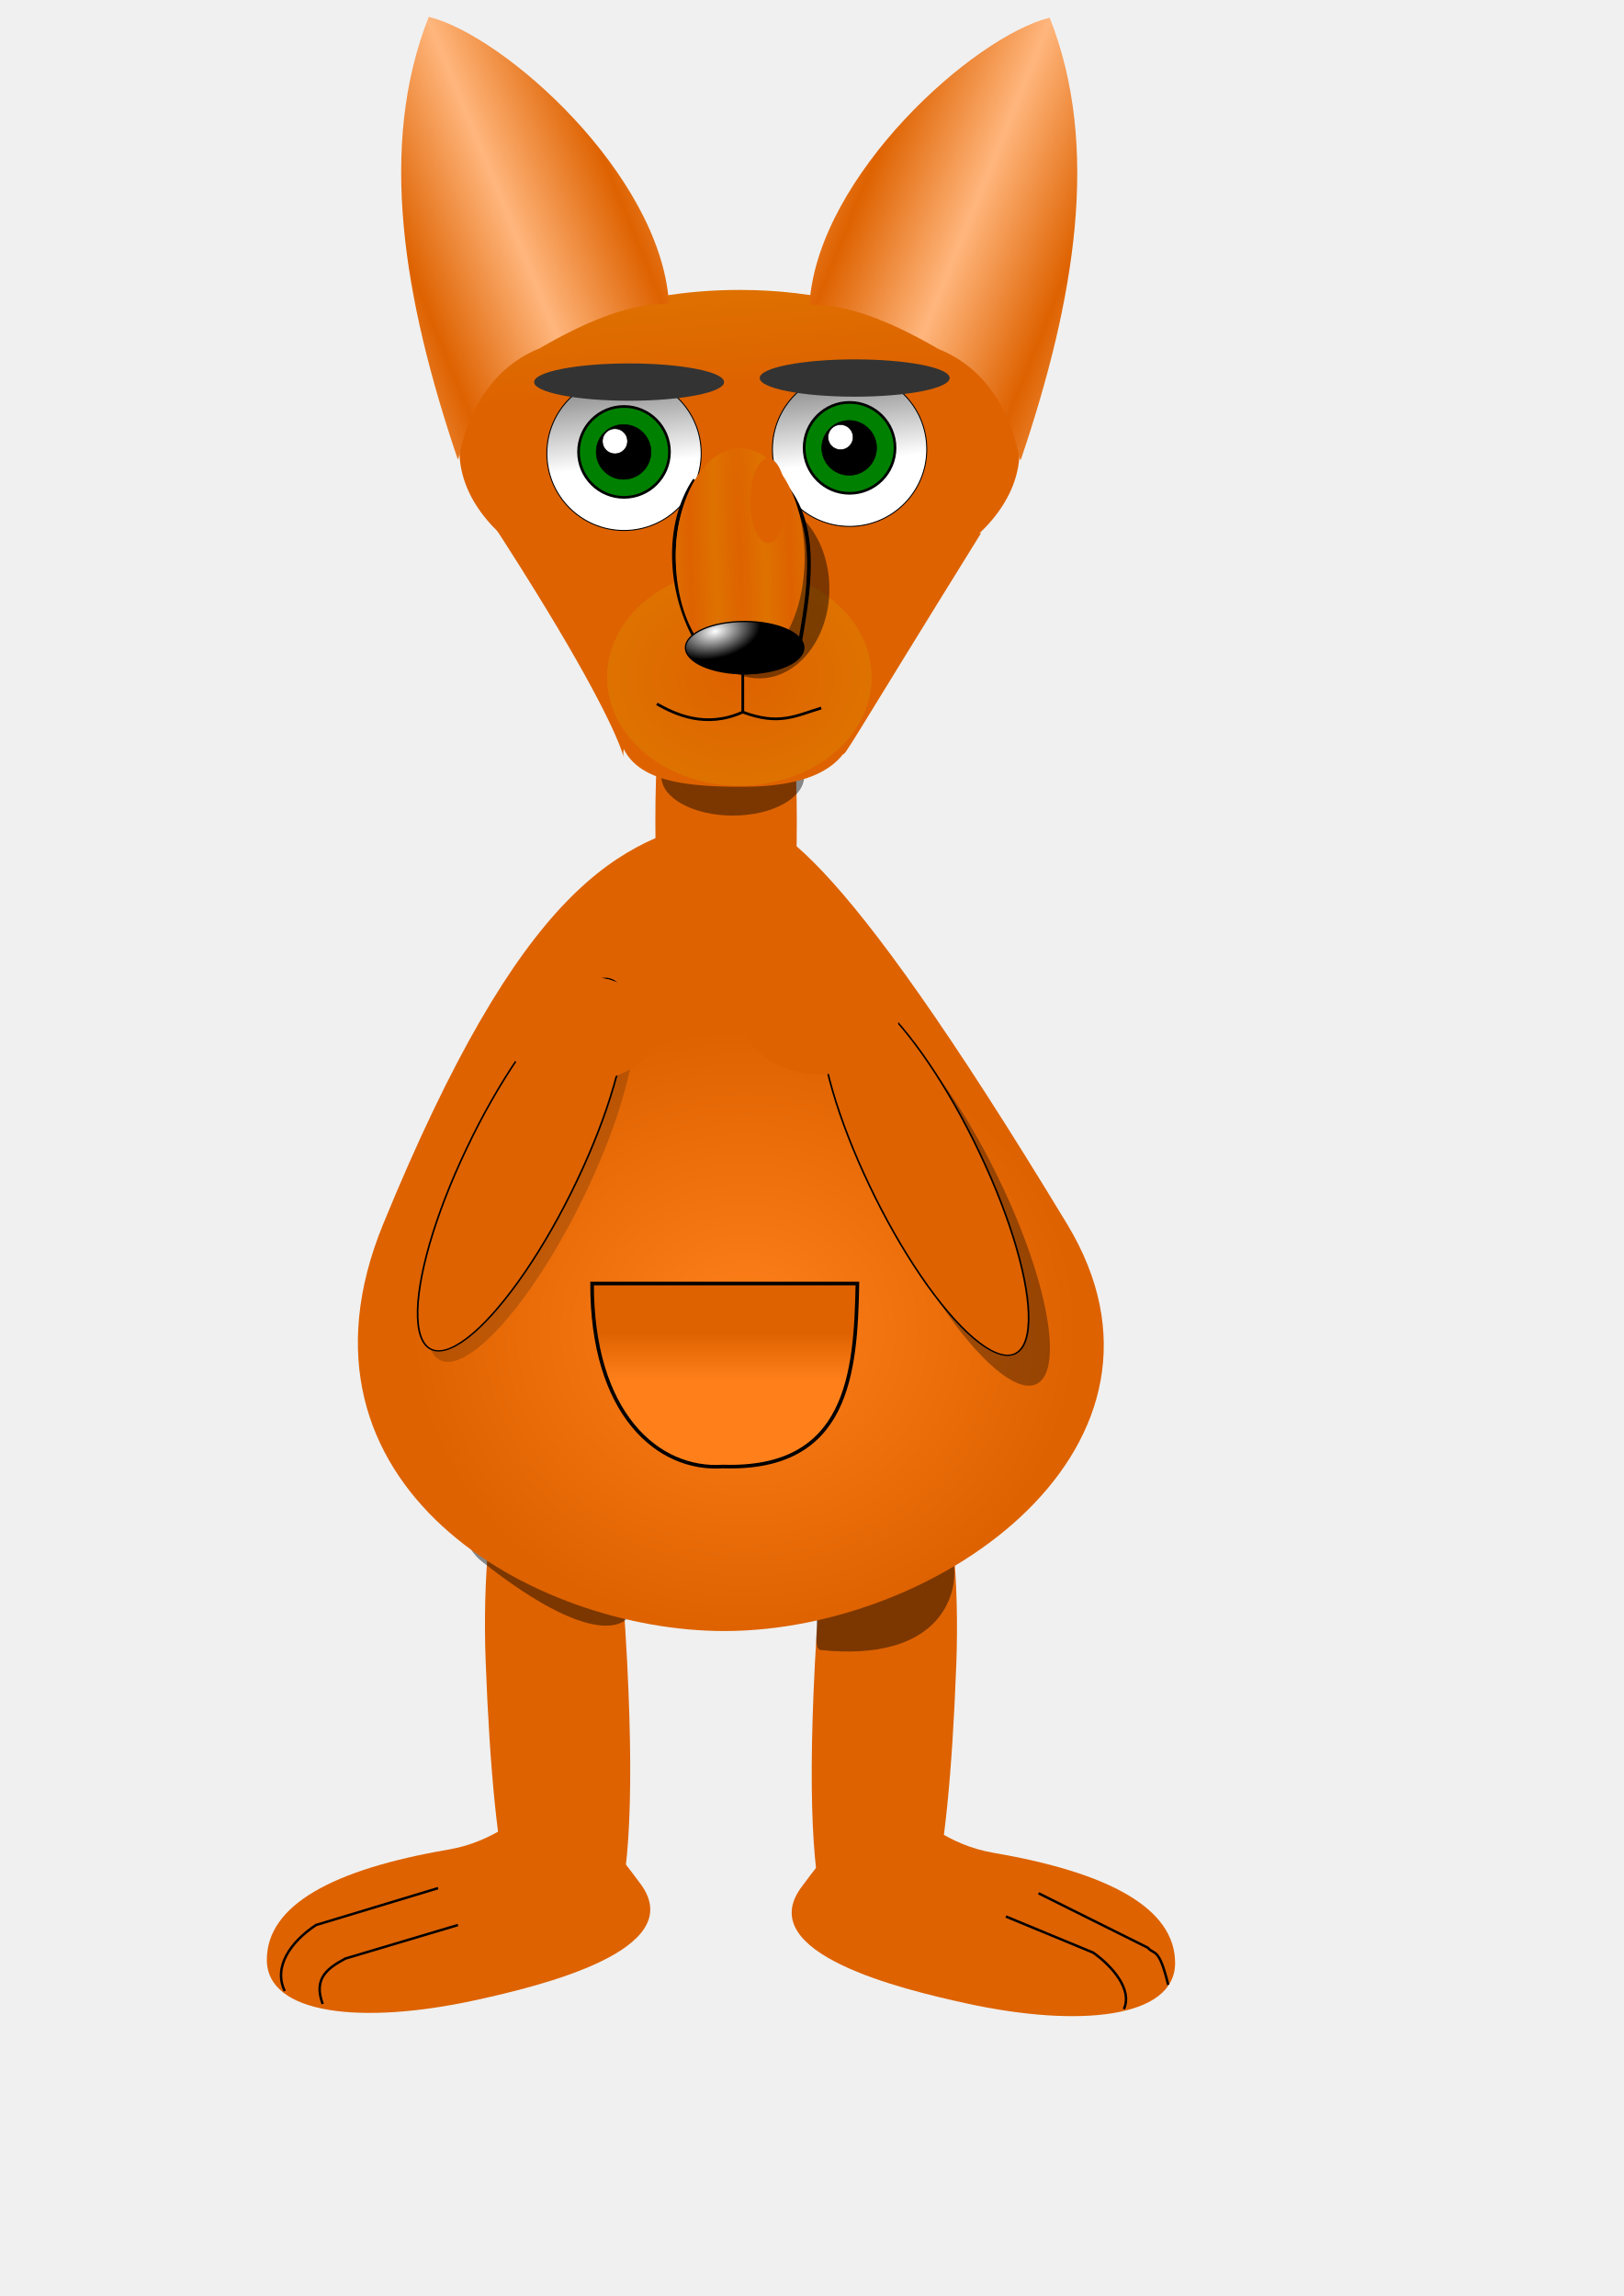
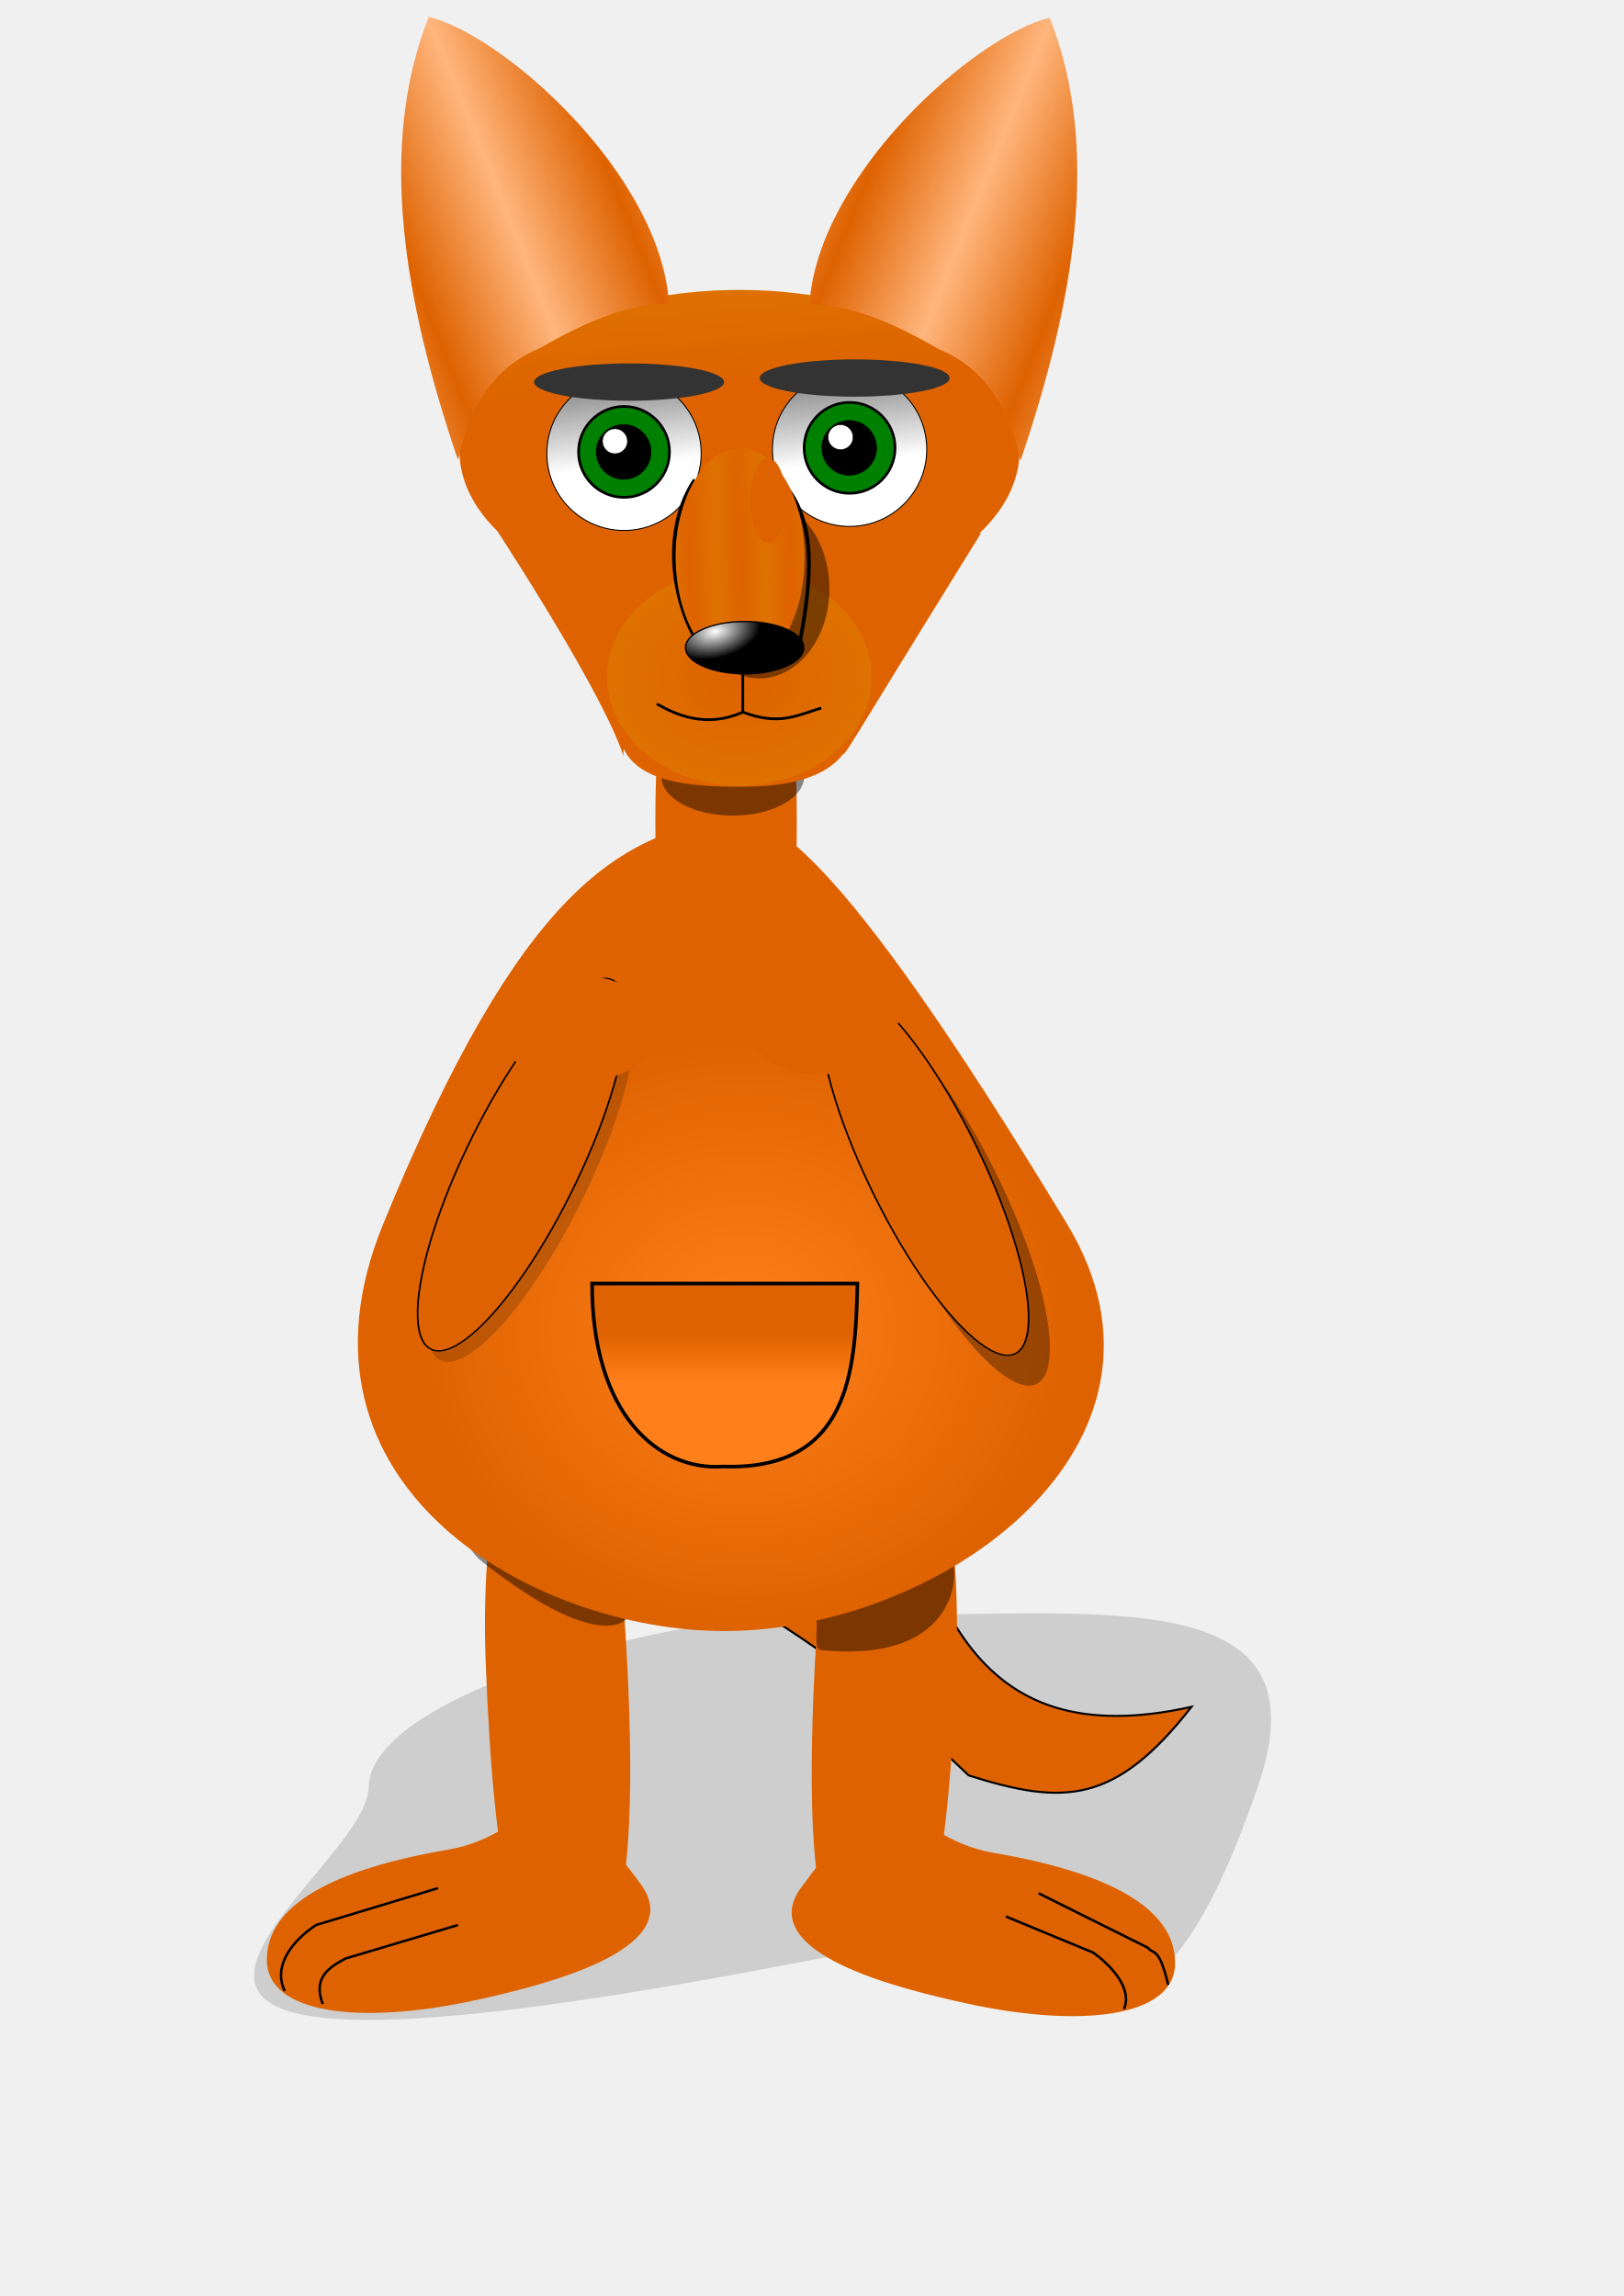
<svg xmlns="http://www.w3.org/2000/svg" xmlns:xlink="http://www.w3.org/1999/xlink" width="210mm" height="297mm" id="svg2" version="1.1">
  <defs id="defs4">
    <linearGradient id="linearGradient4458">
      <stop style="stop-color:#ff801b;stop-opacity:1;" offset="0" id="stop4460" />
      <stop style="stop-color:#de6200;stop-opacity:1;" offset="1" id="stop4462" />
    </linearGradient>
    <linearGradient id="linearGradient4025">
      <stop style="stop-color:#ffffff;stop-opacity:1;" offset="0" id="stop4027" />
      <stop style="stop-color:#000000;stop-opacity:1;" offset="1" id="stop4029" />
    </linearGradient>
    <linearGradient id="linearGradient4017">
      <stop style="stop-color:#de6200;stop-opacity:1;" offset="0" id="stop4019" />
      <stop style="stop-color:#de7200;stop-opacity:1;" offset="1" id="stop4021" />
    </linearGradient>
    <linearGradient id="linearGradient4009">
      <stop style="stop-color:#de6200;stop-opacity:1;" offset="0" id="stop4011" />
      <stop style="stop-color:#ffb67d;stop-opacity:1;" offset="1" id="stop4013" />
    </linearGradient>
    <linearGradient xlink:href="#linearGradient4009" id="linearGradient4015" x1="2002.716" y1="55.599" x2="2102.732" y2="15.109" gradientUnits="userSpaceOnUse" spreadMethod="reflect" gradientTransform="matrix(0.499163,0,0,0.499163,-801.78,96.76718)" />
    <linearGradient xlink:href="#linearGradient4017" id="linearGradient4023" x1="2348.262" y1="193.225" x2="2338.65" y2="83.323" gradientUnits="userSpaceOnUse" gradientTransform="matrix(0.499163,0,0,0.499163,-801.78,93.45089)" />
    <radialGradient xlink:href="#linearGradient4025" id="radialGradient4031" cx="1533.686" cy="757.805" fx="1533.686" fy="757.805" r="137.214" gradientTransform="matrix(0.75315,-0.1727948,0.1002272,0.436854,302.6377,737.6378)" gradientUnits="userSpaceOnUse" />
    <linearGradient xlink:href="#linearGradient4025" id="linearGradient4045" x1="2841.201" y1="480.963" x2="2820.378" y2="293.452" gradientUnits="userSpaceOnUse" />
    <linearGradient xlink:href="#linearGradient4025-3" id="linearGradient4045-5" x1="2841.201" y1="480.963" x2="2820.378" y2="293.452" gradientUnits="userSpaceOnUse" />
    <linearGradient id="linearGradient4025-3">
      <stop style="stop-color:#ffffff;stop-opacity:1;" offset="0" id="stop4027-1" />
      <stop style="stop-color:#000000;stop-opacity:1;" offset="1" id="stop4029-2" />
    </linearGradient>
    <linearGradient xlink:href="#linearGradient4025-3" id="linearGradient4100" gradientUnits="userSpaceOnUse" x1="2841.201" y1="480.963" x2="2820.378" y2="293.452" />
    <linearGradient xlink:href="#linearGradient4025-3-9" id="linearGradient4100-4" gradientUnits="userSpaceOnUse" x1="2841.201" y1="480.963" x2="2820.378" y2="293.452" />
    <linearGradient id="linearGradient4025-3-9">
      <stop style="stop-color:#ffffff;stop-opacity:1;" offset="0" id="stop4027-1-0" />
      <stop style="stop-color:#000000;stop-opacity:1;" offset="1" id="stop4029-2-1" />
    </linearGradient>
    <radialGradient xlink:href="#linearGradient4017" id="radialGradient4214" cx="2282.111" cy="333.182" fx="2282.111" fy="333.182" r="13.287" gradientTransform="matrix(0.1701494,8.832144,-0.3858034,0.02321778,2022.354,-19830.487)" gradientUnits="userSpaceOnUse" spreadMethod="reflect" />
    <linearGradient xlink:href="#linearGradient4009-6" id="linearGradient4015-1" x1="2002.716" y1="55.599" x2="2102.732" y2="15.109" gradientUnits="userSpaceOnUse" spreadMethod="reflect" />
    <linearGradient id="linearGradient4009-6">
      <stop style="stop-color:#de6200;stop-opacity:1;" offset="0" id="stop4011-5" />
      <stop style="stop-color:#de6200;stop-opacity:0;" offset="1" id="stop4013-0" />
    </linearGradient>
    <linearGradient xlink:href="#linearGradient4009-2" id="linearGradient4015-9" x1="2002.716" y1="55.599" x2="2102.732" y2="15.109" gradientUnits="userSpaceOnUse" spreadMethod="reflect" gradientTransform="translate(0,6.643701)" />
    <linearGradient id="linearGradient4009-2">
      <stop style="stop-color:#de6200;stop-opacity:1;" offset="0" id="stop4011-2" />
      <stop style="stop-color:#de6200;stop-opacity:0;" offset="1" id="stop4013-6" />
    </linearGradient>
    <radialGradient xlink:href="#linearGradient4017" id="radialGradient4292" cx="2149.237" cy="607.234" fx="2149.237" fy="607.234" r="109.621" gradientTransform="matrix(1,0,0,0.6818182,0,193.2109)" gradientUnits="userSpaceOnUse" />
    <radialGradient xlink:href="#linearGradient4458" id="radialGradient4464" cx="384.767" cy="488.683" fx="384.767" fy="488.683" r="90.352" gradientTransform="matrix(1.805625,0,0,1.62886,-330.6583,-145.7524)" gradientUnits="userSpaceOnUse" />
    <linearGradient xlink:href="#linearGradient4458" id="linearGradient4498" x1="2097.612" y1="654.949" x2="2097.612" y2="630.629" gradientUnits="userSpaceOnUse" gradientTransform="matrix(0.981146,0,0,0.981146,-1705.401,32.86535)" />
    <linearGradient xlink:href="#linearGradient4009-4" id="linearGradient4015-14" x1="2002.716" y1="55.599" x2="2102.732" y2="15.109" gradientUnits="userSpaceOnUse" spreadMethod="reflect" gradientTransform="matrix(0.4167813,0,0,0.4167813,-616.4994,94.72348)" />
    <linearGradient id="linearGradient4009-4">
      <stop style="stop-color:#de6200;stop-opacity:1;" offset="0" id="stop4011-6" />
      <stop style="stop-color:#ffb67d;stop-opacity:1;" offset="1" id="stop4013-5" />
    </linearGradient>
    <linearGradient y2="15.109" x2="2102.732" y1="55.599" x1="2002.716" spreadMethod="reflect" gradientTransform="matrix(-0.499163,0,0,0.499163,1524.472,97.18905)" gradientUnits="userSpaceOnUse" id="linearGradient4592" xlink:href="#linearGradient4009-4" />
  </defs>
  <g id="layer1">
+     <path style="fill:#cecece;fill-opacity:1;stroke:none" d="M 614.748,873.845 C 551.441,1056.959 509.164,936.299 397.464,958.082 -40.937,1043.577 179.577,920.507 180.18,873.845 c 0.602,-46.608 153.723,-85.521 217.284,-84.237 128.905,2.603 254.227,-22.618 217.284,84.237 z" id="path4640" />
    <path style="fill:#de6200;fill-opacity:1;stroke:none" d="m 306.529,811.878 c 7.783,151.507 -15.477,147.496 -34.569,147.495 -19.092,-2.2e-4 -30.404,-36.877 -34.569,-147.495 -3.065,-81.402 15.477,-147.495 34.569,-147.495 19.092,0 30.39,66.143 34.569,147.495 z" id="path4331-5-0-4" />
    <path transform="matrix(0.981146,0,0,0.981146,-1334.358,-188.3778)" style="fill:#de6200;fill-opacity:1;stroke:none" id="path4331-5-0-4-55" d="m 1756.979,601.373 a 35.234,150.33 0 1 1 -70.467,0 35.234,150.33 0 1 1 70.467,0 z" />
+     <path style="fill:#de6200;fill-opacity:1;stroke:#000000;stroke-width:1px;stroke-linecap:butt;stroke-linejoin:miter;stroke-opacity:1" d="m 326.837,729.715 c -120.484,42.588 -29.224,-31.128 146.658,138.277 46.621,14.823 71.691,14.062 108.946,-33.522 -108.51,24.211 -132.112,-53.288 -152.943,-159.228 -27.893,-113.375 50.638,61.199 12.571,27.236 z" id="path4638" />
    <path style="fill:#de6200;fill-opacity:1;stroke:none" d="m 398.329,813.46 c -7.783,151.507 15.477,147.496 34.569,147.495 19.092,-2e-4 30.404,-36.877 34.569,-147.495 3.065,-81.402 -15.477,-147.495 -34.569,-147.495 -19.092,0 -30.39,66.143 -34.569,147.495 z" id="path4331-5-0-4-4" />
    <path style="fill:#000000;fill-opacity:0.442;stroke:none" d="m 387.099,735.662 c 0,30.999 -47.663,26.32 -81.075,56.129 -5.025,4.483 -22.734,9.301 -70.538,-28.438 -8.297,-6.55 -10.537,-17.621 -10.537,-27.691 0,-30.999 36.299,-56.129 81.075,-56.129 44.777,0 81.075,25.13 81.075,56.129 z" id="path4500-4" />
    <path style="fill:#000000;fill-opacity:0.442;stroke:none" d="m 484.986,745.695 c -8.003,1.02 -20.208,5.648 -18.629,20.583 1.431,13.532 -6.934,46.378 -65.158,40.427 -4.898,-0.501 0.893,-17.174 -4.181,-18.515 -31.292,-8.274 -74.143,-15.864 -74.182,-42.494 -0.046,-30.999 36.299,-56.129 81.075,-56.129 44.777,0 111.826,52.209 81.075,56.129 z" id="path4500" />
    <path style="fill:#de6200;fill-opacity:1;stroke:none" d="m 391.64,922.782 c -23.741,32.379 49.7,49.859 80.437,56.61 55.943,12.287 102.339,7.078 102.339,-19.65 0,-26.729 -32.199,-44.186 -88.65,-53.872 -46.83,-8.036 -43.382,-52.294 -94.126,16.913 z" id="path4298-0" />
    <path style="fill:url(#radialGradient4464);fill-opacity:1;stroke:none" d="m 521.651,598.501 c 65.27,107.882 -61.155,198.657 -167.183,198.915 -93.151,0.227 -219.76,-70.641 -167.183,-198.915 67.841,-165.513 115.304,-188.527 167.183,-198.915 19.488,-3.902 51.816,8.229 167.183,198.915 z" id="path2987" />
    <path style="fill:url(#linearGradient4023);fill-opacity:1;stroke:none" d="m 498.404,220.218 c 0,43.341 -61.298,78.475 -136.913,78.475 -75.615,0 -136.913,-35.135 -136.913,-78.475 0,-35.557 41.257,-65.59 97.829,-75.231 12.385,-2.111 25.503,-3.244 39.084,-3.244 75.615,0 136.913,35.135 136.913,78.475 z" id="path3798-0" />
    <path style="fill:#000000;fill-opacity:0.442;stroke:none" id="path4412" d="m 2543.427,343.607 a 50.227,44.646 0 1 1 -100.454,0 50.227,44.646 0 1 1 100.454,0 z" transform="matrix(0.6949784,0,0,0.4292514,-1374.531,232.0823)" />
    <path style="fill:#de6200;fill-opacity:1;stroke:none" d="m 418.598,347.416 c 0,28.356 -23.341,37.248 -56.225,37.248 -32.884,0 -60.371,-3.918 -60.371,-32.274 0,-28.356 24.171,-57.975 57.055,-57.975 32.884,0 59.542,24.645 59.542,53.001 z" id="path3796-1" />
    <path style="fill:#de6200;fill-opacity:1;stroke:none" d="m 264.607,248.228 c 144.486,-4.325 103.308,14.952 42.151,113.01 -9.146,14.665 20.819,28.167 -67.867,-108.148 1.159,1.536 23.803,-4.805 25.716,-4.863 z" id="path3800-5" />
    <path id="path3918" style="fill:url(#linearGradient4015);fill-opacity:1;stroke:none" d="M 223.659,224.261 C 197.218,146.209 184.636,71.106 209.602,8.217 246.883,17.561 322.004,84.984 326.921,147.101 c 0.362,4.576 -13.784,-5.514 -62.93,23.077 -37.655,15.199 -39.035,57.912 -40.333,54.083 z" />
    <path style="fill:#de6200;fill-opacity:1;stroke:none" d="m 449.637,258.482 c -144.348,-4.374 -138.534,39.9 -37.82,110.123 1.42,0.99 0.725,0.064 67.867,-108.148 -1.159,1.536 -28.134,-1.917 -30.047,-1.975 z" id="path3800-5-0" />
    <path style="fill:url(#radialGradient4292);fill-opacity:1;stroke:none" id="path4284" d="m 2258.858,607.234 a 109.621,74.742 0 1 1 -219.242,0 109.621,74.742 0 1 1 219.242,0 z" transform="matrix(0.5899199,0,0,0.7099208,-906.4693,-100.0252)" />
    <path style="fill:none;stroke:#000000;stroke-width:1.339;stroke-linecap:butt;stroke-linejoin:miter;stroke-miterlimit:4;stroke-opacity:1;stroke-dasharray:none" d="m 363.089,328.819 0,19.33 c -18.388,8.22 -33.236,0.932 -42.013,-3.999" id="path3022" />
    <path style="fill:none;stroke:#000000;stroke-width:1.339;stroke-linecap:butt;stroke-linejoin:miter;stroke-miterlimit:4;stroke-opacity:1;stroke-dasharray:none" d="m 363.089,348.149 c 17.624,6.593 25.539,1.925 38.359,-2" id="path3024" />
    <path style="fill:#000000;fill-opacity:0.442;stroke:none" id="path4414" d="m 2147.194,258.5 a 13.254,43.251 0 1 1 -26.509,0 13.254,43.251 0 1 1 26.509,0 z" transform="matrix(2.581963,0,0,1.012796,-5138.559,26.05272)" />
    <g id="g4093" transform="matrix(0.5103086,0,0,0.5103086,-834.1217,84.65586)">
      <path transform="matrix(0.9294311,0,0,0.9294311,-406.0358,-166.7069)" d="m 2918.173,468.149 c 0,43.925 -35.609,79.534 -79.534,79.534 -43.925,0 -79.534,-35.609 -79.534,-79.534 0,-43.925 35.608,-79.534 79.534,-79.534 43.925,0 79.534,35.609 79.534,79.534 z" id="path4033-0" style="fill:url(#linearGradient4100);fill-opacity:1;stroke:#000000" />
      <path transform="matrix(0.6546169,0,0,0.6546169,484.8173,-86.72806)" d="m 2735.968,540.453 c 0,36.738 -29.782,66.519 -66.519,66.519 -36.738,0 -66.519,-29.782 -66.519,-66.519 0,-36.738 29.782,-66.519 66.519,-66.519 36.738,0 66.519,29.782 66.519,66.519 z" id="path4035-1" style="fill:#008000;fill-opacity:1;stroke:#000000;stroke-width:3.9;stroke-linecap:square;stroke-linejoin:miter;stroke-miterlimit:4;stroke-opacity:1;stroke-dasharray:none;stroke-dashoffset:0" />
      <g transform="matrix(0.409942,0,0,0.409942,1336.472,170.5459)" id="g3949-3">
        <path transform="matrix(0.4269313,0,0,0.4269313,1651.775,88.10854)" d="m 1397.143,345.219 c 0,82.843 -67.157,150 -150,150 -82.843,0 -150,-67.157 -150,-150 0,-82.843 67.157,-150 150,-150 82.843,0 150,67.157 150,150 z" id="path3945-3" style="fill:#000000;fill-opacity:1;stroke:#000000;stroke-width:3;stroke-linecap:square;stroke-linejoin:miter;stroke-miterlimit:4;stroke-opacity:1;stroke-dasharray:none;stroke-dashoffset:0" />
        <path transform="matrix(0.4269313,0,0,0.4269313,1679.83,-154.6324)" d="m 1202.857,855.219 c 0,37.871 -30.701,68.571 -68.571,68.571 -37.871,0 -68.572,-30.7 -68.572,-68.571 0,-37.871 30.701,-68.571 68.572,-68.571 37.871,0 68.571,30.7 68.571,68.571 z" id="path3947-3" style="fill:#ffffff;fill-opacity:1;stroke:#000000;stroke-width:3;stroke-linecap:square;stroke-linejoin:miter;stroke-miterlimit:4;stroke-opacity:1;stroke-dasharray:none;stroke-dashoffset:0" />
      </g>
    </g>
    <path style="fill:#de6200;fill-opacity:1;stroke:none" id="path4102" d="m 2295.398,333.182 a 13.287,39.862 0 1 1 -26.575,0 13.287,39.862 0 1 1 26.575,0 z" transform="matrix(0.6551515,0,0,0.5199615,-1152.374,81.5468)" />
    <path style="fill:#333333;fill-opacity:1;stroke:none" id="path4104" d="m 2336.922,220.239 a 105.469,29.897 0 1 1 -210.938,0 105.469,29.897 0 1 1 210.938,0 z" transform="matrix(0.4402068,0,0,0.3050441,-674.7818,119.6219)" />
    <g id="g4093-2" transform="matrix(0.5103086,0,0,0.5103086,-723.855,82.67193)">
      <path transform="matrix(0.9294311,0,0,0.9294311,-406.0358,-166.7069)" d="m 2918.173,468.149 c 0,43.925 -35.609,79.534 -79.534,79.534 -43.925,0 -79.534,-35.609 -79.534,-79.534 0,-43.925 35.608,-79.534 79.534,-79.534 43.925,0 79.534,35.609 79.534,79.534 z" id="path4033-0-9" style="fill:url(#linearGradient4100-4);fill-opacity:1;stroke:#000000" />
      <path transform="matrix(0.6546169,0,0,0.6546169,484.8173,-86.72806)" d="m 2735.968,540.453 c 0,36.738 -29.782,66.519 -66.519,66.519 -36.738,0 -66.519,-29.782 -66.519,-66.519 0,-36.738 29.782,-66.519 66.519,-66.519 36.738,0 66.519,29.782 66.519,66.519 z" id="path4035-1-2" style="fill:#008000;fill-opacity:1;stroke:#000000;stroke-width:3.9;stroke-linecap:square;stroke-linejoin:miter;stroke-miterlimit:4;stroke-opacity:1;stroke-dasharray:none;stroke-dashoffset:0" />
      <g transform="matrix(0.409942,0,0,0.409942,1336.472,170.5459)" id="g3949-3-6">
        <path transform="matrix(0.4269313,0,0,0.4269313,1651.775,88.10854)" d="m 1397.143,345.219 c 0,82.843 -67.157,150 -150,150 -82.843,0 -150,-67.157 -150,-150 0,-82.843 67.157,-150 150,-150 82.843,0 150,67.157 150,150 z" id="path3945-3-2" style="fill:#000000;fill-opacity:1;stroke:#000000;stroke-width:3;stroke-linecap:square;stroke-linejoin:miter;stroke-miterlimit:4;stroke-opacity:1;stroke-dasharray:none;stroke-dashoffset:0" />
        <path transform="matrix(0.4269313,0,0,0.4269313,1679.83,-154.6324)" d="m 1202.857,855.219 c 0,37.871 -30.701,68.571 -68.571,68.571 -37.871,0 -68.572,-30.7 -68.572,-68.571 0,-37.871 30.701,-68.571 68.572,-68.571 37.871,0 68.571,30.7 68.571,68.571 z" id="path3947-3-9" style="fill:#ffffff;fill-opacity:1;stroke:#000000;stroke-width:3;stroke-linecap:square;stroke-linejoin:miter;stroke-miterlimit:4;stroke-opacity:1;stroke-dasharray:none;stroke-dashoffset:0" />
      </g>
    </g>
    <path style="fill:none;stroke:#000000;stroke-width:1.81;stroke-linecap:butt;stroke-linejoin:miter;stroke-miterlimit:4;stroke-opacity:1;stroke-dasharray:none" d="m 339.615,234.559 c -14.624,21.871 -12.62,54.326 0.337,77.82 8.321,13.529 16.643,15.715 24.964,16.44 15.91,-0.691 20.76,-6.122 25.573,-11.569 4.462,-25.801 11.421,-60.164 -8.071,-81.473" id="path3018" />
    <path style="fill:url(#radialGradient4214);fill-opacity:1;stroke:none" id="path4102-0" d="m 2295.398,333.182 a 13.287,39.862 0 1 1 -26.575,0 13.287,39.862 0 1 1 26.575,0 z" transform="matrix(2.371025,0,0,1.341501,-5049.118,-174.3499)" />
    <path style="fill:url(#radialGradient4031);fill-opacity:1;stroke:#000000;stroke-width:3;stroke-linecap:square;stroke-linejoin:miter;stroke-miterlimit:4;stroke-opacity:1;stroke-dasharray:none;stroke-dashoffset:0" id="path3026" d="m 1737.143,840.934 a 135.714,60 0 1 1 -271.429,0 135.714,60 0 1 1 271.429,0 z" transform="matrix(0.2131083,0,0,0.2131083,22.72489,137.4314)" />
    <path style="fill:#333333;fill-opacity:1;stroke:none" id="path4104-4" d="m 2336.922,220.239 a 105.469,29.897 0 1 1 -210.938,0 105.469,29.897 0 1 1 210.938,0 z" transform="matrix(0.4402068,0,0,0.3050441,-564.5151,117.638)" />
    <path style="fill:#de6200;fill-opacity:1;stroke:none" id="path4102-9" d="m 2295.398,333.182 a 13.287,39.862 0 1 1 -26.575,0 13.287,39.862 0 1 1 26.575,0 z" transform="matrix(0.6551515,0,0,0.5199615,-1119.626,71.59792)" />
    <path style="fill:#de6200;fill-opacity:1;stroke:none" d="m 313.218,921.201 c 23.741,32.379 -49.7,49.859 -80.437,56.61 -55.943,12.287 -102.339,7.079 -102.339,-19.65 0,-26.729 32.199,-44.186 88.65,-53.872 46.83,-8.036 43.382,-52.294 94.126,16.913 z" id="path4298" />
    <path style="fill:url(#linearGradient4498);fill-opacity:1;stroke:#000000;stroke-width:1.766;stroke-linecap:butt;stroke-linejoin:miter;stroke-miterlimit:4;stroke-opacity:1;stroke-dasharray:none" d="m 289.42,627.506 129.705,0 c -0.819,43.996 -4.497,91.439 -65.69,89.481 -32.06,2.216 -64.159,-26.1 -64.015,-89.481 z" id="path4329" />
    <path transform="matrix(0.7651759,0.2240437,-0.2856029,0.600249,-886.1249,-171.9611)" style="fill:#000000;fill-opacity:0.178;stroke:none" id="path4331-5-0-2" d="m 1756.979,601.373 a 35.234,150.33 0 1 1 -70.467,0 35.234,150.33 0 1 1 70.467,0 z" />
    <path transform="matrix(0.7651759,0.2240437,-0.2856029,0.600249,-890.6277,-177.3338)" style="fill:#de6200;fill-opacity:1;stroke:#000000;stroke-opacity:1" id="path4331-5-0" d="m 1756.979,601.373 a 35.234,150.33 0 1 1 -70.467,0 35.234,150.33 0 1 1 70.467,0 z" />
    <path transform="matrix(-0.7651759,0.2240437,0.2856029,0.600249,1607.988,-160.3233)" style="fill:#000000;fill-opacity:0.325;stroke:none" id="path4331-5-0-43-3" d="m 1756.979,601.373 a 35.234,150.33 0 1 1 -70.467,0 35.234,150.33 0 1 1 70.467,0 z" />
    <path transform="matrix(-0.7651759,0.2240437,0.2856029,0.600249,1597.574,-175.168)" style="fill:#de6200;fill-opacity:1;stroke:#000000;stroke-opacity:1" id="path4331-5-0-43" d="m 1756.979,601.373 a 35.234,150.33 0 1 1 -70.467,0 35.234,150.33 0 1 1 70.467,0 z" />
    <path style="fill:#de6200;fill-opacity:1;stroke:none" id="path4466" d="m 2089.506,482.138 a 39.462,49.327 0 1 1 -78.924,0 39.462,49.327 0 1 1 78.924,0 z" transform="matrix(0.981146,0,0,0.5298188,-1728.632,247.5636)" />
    <path style="fill:#de6200;fill-opacity:1;stroke:none" id="path4466-1" d="m 2089.506,482.138 a 39.462,49.327 0 1 1 -78.924,0 39.462,49.327 0 1 1 78.924,0 z" transform="matrix(0.981146,0,0,0.6083105,-1610.542,201.9762)" />
    <path id="path3918-6" style="fill:url(#linearGradient4592);fill-opacity:1;stroke:none" d="M 499.033,224.683 C 525.475,146.631 538.057,71.528 513.09,8.638 475.809,17.983 400.688,85.405 395.771,147.523 c -0.362,4.576 13.784,-5.514 62.93,23.077 37.655,15.199 39.035,57.912 40.333,54.083 z" />
    <path style="fill:none;stroke:#000000;stroke-width:1.198px;stroke-linecap:butt;stroke-linejoin:miter;stroke-opacity:1" d="m 157.736,979.742 c -4.787,-12.707 2.754,-17.708 11.103,-22.205 l 55.019,-16.387" id="path4611" />
    <path style="fill:none;stroke:#000000;stroke-width:1.198px;stroke-linecap:butt;stroke-linejoin:miter;stroke-opacity:1" d="m 139.2,973.43 c -5.688,-11.674 2.679,-23.929 15.266,-32.281 l 59.676,-18.042" id="path4613" />
    <path style="fill:none;stroke:#000000;stroke-width:1.198px;stroke-linecap:butt;stroke-linejoin:miter;stroke-opacity:1" d="m 549.369,982.251 c 4.459,-9.674 -6.058,-21.251 -14.961,-27.585 l -42.7,-17.681" id="path4615" />
    <path style="fill:none;stroke:#000000;stroke-width:1.198px;stroke-linecap:butt;stroke-linejoin:miter;stroke-opacity:1" d="m 571.041,970.388 c -4.605,-18.956 -6.855,-14.362 -9.942,-18.136 l -53.442,-26.635" id="path4617" />
  </g>
</svg>
